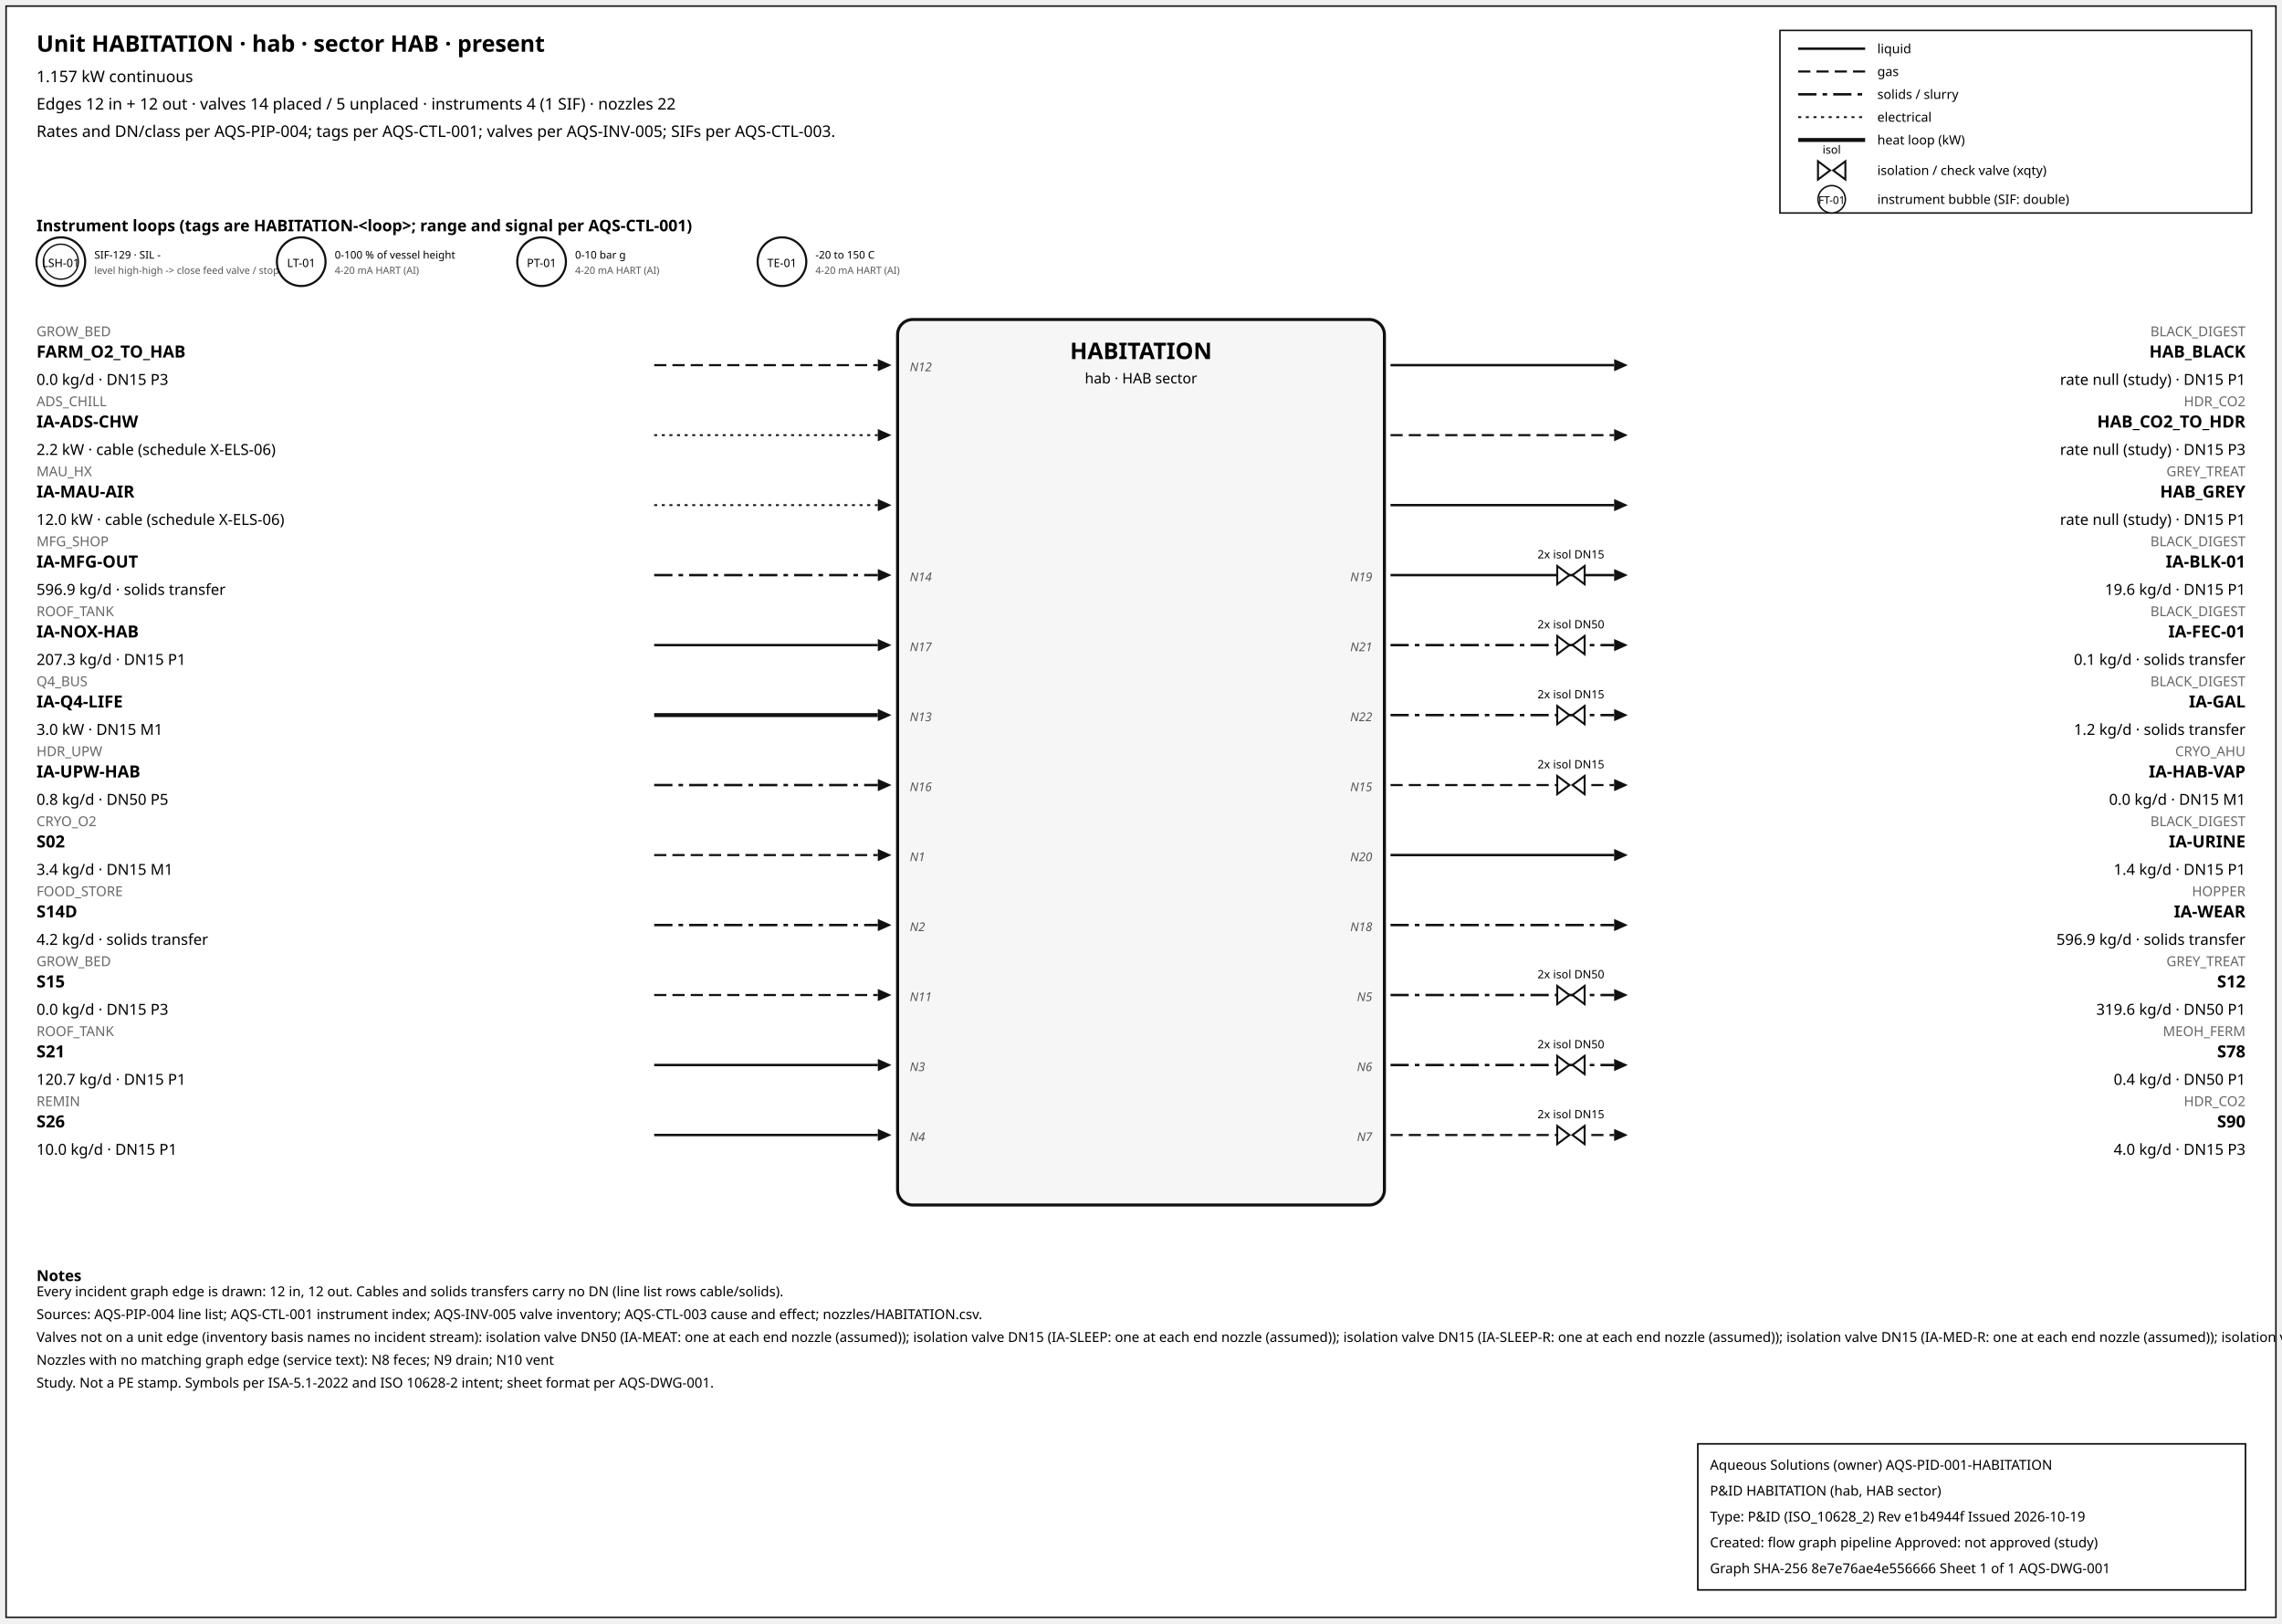
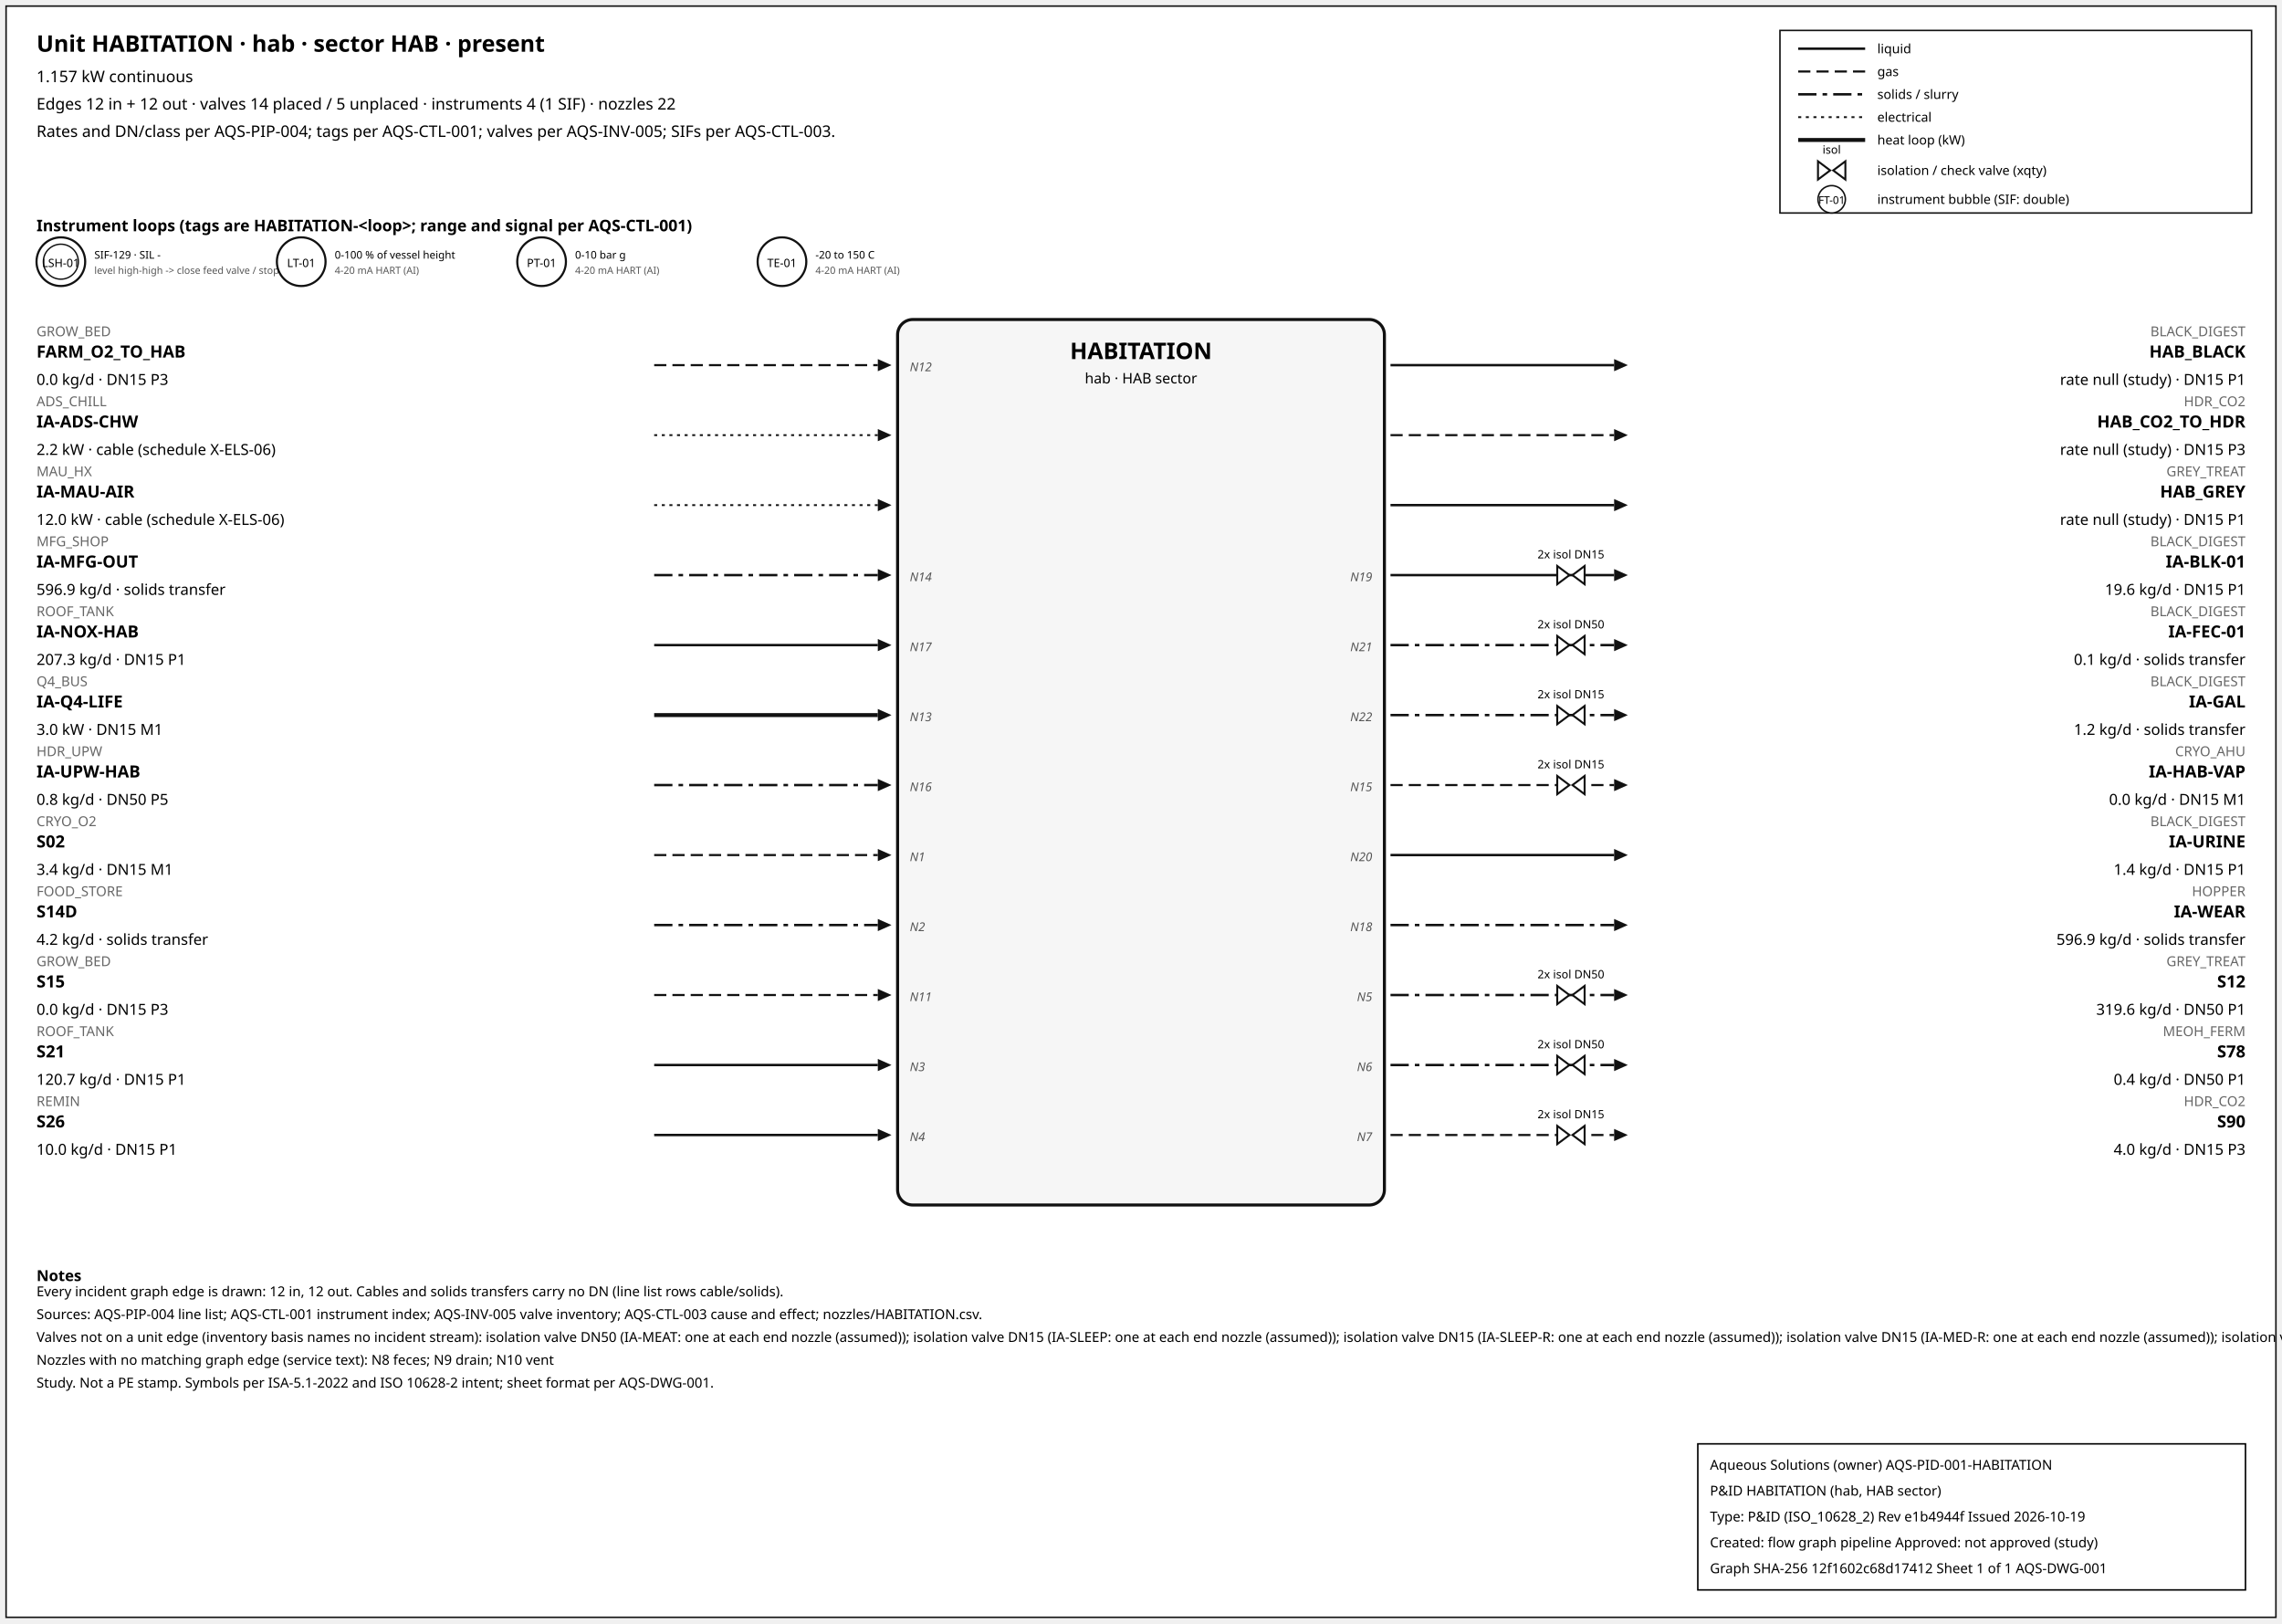
<svg xmlns="http://www.w3.org/2000/svg" width="1500" height="1067" font-family="sans-serif">
  <rect x="4" y="4" width="1492" height="1059" fill="white" stroke="#111" />
  <text x="24" y="34" font-size="15" font-weight="600">Unit HABITATION · hab · sector HAB · present</text>
  <text x="24" y="54" font-size="10.5">1.157 kW continuous</text>
  <text x="24" y="72" font-size="10.5">Edges 12 in + 12 out · valves 14 placed / 5 unplaced · instruments 4 (1 SIF) · nozzles 22</text>
  <text x="24" y="90" font-size="10.5">Rates and DN/class per AQS-PIP-004; tags per AQS-CTL-001; valves per AQS-INV-005; SIFs per AQS-CTL-003.</text>
  <rect x="1170" y="20" width="310" height="120" fill="white" stroke="#111" />
  <line x1="1182" y1="32" x2="1226" y2="32" stroke="#111" stroke-width="1.6" />
  <text x="1234" y="35" font-size="8.5">liquid</text>
  <line x1="1182" y1="47" x2="1226" y2="47" stroke="#111" stroke-width="1.4" stroke-dasharray="8,4" />
  <text x="1234" y="50" font-size="8.5">gas</text>
  <line x1="1182" y1="62" x2="1226" y2="62" stroke="#111" stroke-width="1.6" stroke-dasharray="12,4,3,4" />
  <text x="1234" y="65" font-size="8.5">solids / slurry</text>
  <line x1="1182" y1="77" x2="1226" y2="77" stroke="#111" stroke-width="1.2" stroke-dasharray="2,3" />
  <text x="1234" y="80" font-size="8.5">electrical</text>
  <line x1="1182" y1="92" x2="1226" y2="92" stroke="#111" stroke-width="2.6" />
  <text x="1234" y="95" font-size="8.5">heat loop (kW)</text>
  <path d="M 1195.0,106 L 1203.0,112 L 1195.0,118 Z M 1213.0,106 L 1205.0,112 L 1213.0,118 Z" fill="white" stroke="#111" stroke-width="1.3" />
  <text x="1204.0" y="101.0" font-size="7.5" text-anchor="middle">isol</text>
  <text x="1234" y="115" font-size="8.5">isolation / check valve (xqty)</text>
  <circle cx="1204" cy="131" r="9" fill="white" stroke="#111" />
  <text x="1204" y="134" font-size="7" text-anchor="middle">FT-01</text>
  <text x="1234" y="134" font-size="8.5">instrument bubble (SIF: double)</text>
  <text x="24" y="152" font-size="10.5" font-weight="600">Instrument loops (tags are HABITATION-&lt;loop&gt;; range and signal per AQS-CTL-001)</text>
  <circle cx="40" cy="172" r="16" fill="white" stroke="#111" stroke-width="1.4" />
  <circle cx="40" cy="172" r="11.5" fill="none" stroke="#111" stroke-width="0.9" />
  <text x="40" y="175.5" font-size="7.5" text-anchor="middle">LSH-01</text>
  <text x="62" y="170" font-size="7">SIF-129 · SIL -</text>
  <text x="62" y="180" font-size="6.5" fill="#555">level high-high -&gt; close feed valve / stop f</text>
  <circle cx="198" cy="172" r="16" fill="white" stroke="#111" stroke-width="1.4" />
  <text x="198" y="175.5" font-size="7.5" text-anchor="middle">LT-01</text>
  <text x="220" y="170" font-size="7">0-100 % of vessel height</text>
  <text x="220" y="180" font-size="6.5" fill="#555">4-20 mA HART (AI)</text>
  <circle cx="356" cy="172" r="16" fill="white" stroke="#111" stroke-width="1.4" />
  <text x="356" y="175.5" font-size="7.5" text-anchor="middle">PT-01</text>
  <text x="378" y="170" font-size="7">0-10 bar g</text>
  <text x="378" y="180" font-size="6.5" fill="#555">4-20 mA HART (AI)</text>
  <circle cx="514" cy="172" r="16" fill="white" stroke="#111" stroke-width="1.4" />
  <text x="514" y="175.5" font-size="7.5" text-anchor="middle">TE-01</text>
  <text x="536" y="170" font-size="7">-20 to 150 C</text>
  <text x="536" y="180" font-size="6.5" fill="#555">4-20 mA HART (AI)</text>
  <rect x="590" y="210" width="320" height="582" rx="10" fill="#f6f6f6" stroke="#111" stroke-width="2" />
  <text x="750.0" y="236" font-size="15" font-weight="700" text-anchor="middle">HABITATION</text>
  <text x="750.0" y="252" font-size="9.5" text-anchor="middle">hab · HAB sector</text>
  <line x1="430" y1="240" x2="577" y2="240" stroke="#111" stroke-width="1.4" stroke-dasharray="8,4" class="edge-in" />
  <polygon points="586,240 577,236 577,244" fill="#111" />
  <text x="24" y="221" font-size="9" fill="#666" text-anchor="start">GROW_BED</text>
  <text x="24" y="235" font-size="11" font-weight="600" text-anchor="start">FARM_O2_TO_HAB</text>
  <text x="24" y="253" font-size="10" text-anchor="start">0.0 kg/d · DN15 P3</text>
  <text x="598" y="244" font-size="8" font-style="italic" fill="#555" text-anchor="start">N12</text>
  <line x1="430" y1="286" x2="577" y2="286" stroke="#111" stroke-width="1.2" stroke-dasharray="2,3" class="edge-in" />
  <polygon points="586,286 577,282 577,290" fill="#111" />
  <text x="24" y="267" font-size="9" fill="#666" text-anchor="start">ADS_CHILL</text>
  <text x="24" y="281" font-size="11" font-weight="600" text-anchor="start">IA-ADS-CHW</text>
  <text x="24" y="299" font-size="10" text-anchor="start">2.2 kW · cable (schedule X-ELS-06)</text>
  <line x1="430" y1="332" x2="577" y2="332" stroke="#111" stroke-width="1.2" stroke-dasharray="2,3" class="edge-in" />
  <polygon points="586,332 577,328 577,336" fill="#111" />
  <text x="24" y="313" font-size="9" fill="#666" text-anchor="start">MAU_HX</text>
  <text x="24" y="327" font-size="11" font-weight="600" text-anchor="start">IA-MAU-AIR</text>
  <text x="24" y="345" font-size="10" text-anchor="start">12.0 kW · cable (schedule X-ELS-06)</text>
  <line x1="430" y1="378" x2="577" y2="378" stroke="#111" stroke-width="1.6" stroke-dasharray="12,4,3,4" class="edge-in" />
  <polygon points="586,378 577,374 577,382" fill="#111" />
  <text x="24" y="359" font-size="9" fill="#666" text-anchor="start">MFG_SHOP</text>
  <text x="24" y="373" font-size="11" font-weight="600" text-anchor="start">IA-MFG-OUT</text>
  <text x="24" y="391" font-size="10" text-anchor="start">596.9 kg/d · solids transfer</text>
  <text x="598" y="382" font-size="8" font-style="italic" fill="#555" text-anchor="start">N14</text>
  <line x1="430" y1="424" x2="577" y2="424" stroke="#111" stroke-width="1.6" class="edge-in" />
  <polygon points="586,424 577,420 577,428" fill="#111" />
  <text x="24" y="405" font-size="9" fill="#666" text-anchor="start">ROOF_TANK</text>
  <text x="24" y="419" font-size="11" font-weight="600" text-anchor="start">IA-NOX-HAB</text>
  <text x="24" y="437" font-size="10" text-anchor="start">207.3 kg/d · DN15 P1</text>
  <text x="598" y="428" font-size="8" font-style="italic" fill="#555" text-anchor="start">N17</text>
  <line x1="430" y1="470" x2="577" y2="470" stroke="#111" stroke-width="2.6" class="edge-in" />
  <polygon points="586,470 577,466 577,474" fill="#111" />
  <text x="24" y="451" font-size="9" fill="#666" text-anchor="start">Q4_BUS</text>
  <text x="24" y="465" font-size="11" font-weight="600" text-anchor="start">IA-Q4-LIFE</text>
  <text x="24" y="483" font-size="10" text-anchor="start">3.0 kW · DN15 M1</text>
  <text x="598" y="474" font-size="8" font-style="italic" fill="#555" text-anchor="start">N13</text>
  <line x1="430" y1="516" x2="577" y2="516" stroke="#111" stroke-width="1.6" stroke-dasharray="12,4,3,4" class="edge-in" />
  <polygon points="586,516 577,512 577,520" fill="#111" />
  <text x="24" y="497" font-size="9" fill="#666" text-anchor="start">HDR_UPW</text>
  <text x="24" y="511" font-size="11" font-weight="600" text-anchor="start">IA-UPW-HAB</text>
  <text x="24" y="529" font-size="10" text-anchor="start">0.8 kg/d · DN50 P5</text>
  <text x="598" y="520" font-size="8" font-style="italic" fill="#555" text-anchor="start">N16</text>
  <line x1="430" y1="562" x2="577" y2="562" stroke="#111" stroke-width="1.4" stroke-dasharray="8,4" class="edge-in" />
  <polygon points="586,562 577,558 577,566" fill="#111" />
  <text x="24" y="543" font-size="9" fill="#666" text-anchor="start">CRYO_O2</text>
  <text x="24" y="557" font-size="11" font-weight="600" text-anchor="start">S02</text>
  <text x="24" y="575" font-size="10" text-anchor="start">3.4 kg/d · DN15 M1</text>
  <text x="598" y="566" font-size="8" font-style="italic" fill="#555" text-anchor="start">N1</text>
  <line x1="430" y1="608" x2="577" y2="608" stroke="#111" stroke-width="1.6" stroke-dasharray="12,4,3,4" class="edge-in" />
  <polygon points="586,608 577,604 577,612" fill="#111" />
  <text x="24" y="589" font-size="9" fill="#666" text-anchor="start">FOOD_STORE</text>
  <text x="24" y="603" font-size="11" font-weight="600" text-anchor="start">S14D</text>
  <text x="24" y="621" font-size="10" text-anchor="start">4.2 kg/d · solids transfer</text>
  <text x="598" y="612" font-size="8" font-style="italic" fill="#555" text-anchor="start">N2</text>
  <line x1="430" y1="654" x2="577" y2="654" stroke="#111" stroke-width="1.4" stroke-dasharray="8,4" class="edge-in" />
  <polygon points="586,654 577,650 577,658" fill="#111" />
  <text x="24" y="635" font-size="9" fill="#666" text-anchor="start">GROW_BED</text>
  <text x="24" y="649" font-size="11" font-weight="600" text-anchor="start">S15</text>
  <text x="24" y="667" font-size="10" text-anchor="start">0.0 kg/d · DN15 P3</text>
  <text x="598" y="658" font-size="8" font-style="italic" fill="#555" text-anchor="start">N11</text>
  <line x1="430" y1="700" x2="577" y2="700" stroke="#111" stroke-width="1.6" class="edge-in" />
  <polygon points="586,700 577,696 577,704" fill="#111" />
  <text x="24" y="681" font-size="9" fill="#666" text-anchor="start">ROOF_TANK</text>
  <text x="24" y="695" font-size="11" font-weight="600" text-anchor="start">S21</text>
  <text x="24" y="713" font-size="10" text-anchor="start">120.7 kg/d · DN15 P1</text>
  <text x="598" y="704" font-size="8" font-style="italic" fill="#555" text-anchor="start">N3</text>
  <line x1="430" y1="746" x2="577" y2="746" stroke="#111" stroke-width="1.6" class="edge-in" />
  <polygon points="586,746 577,742 577,750" fill="#111" />
  <text x="24" y="727" font-size="9" fill="#666" text-anchor="start">REMIN</text>
  <text x="24" y="741" font-size="11" font-weight="600" text-anchor="start">S26</text>
  <text x="24" y="759" font-size="10" text-anchor="start">10.0 kg/d · DN15 P1</text>
  <text x="598" y="750" font-size="8" font-style="italic" fill="#555" text-anchor="start">N4</text>
  <line x1="914" y1="240" x2="1061" y2="240" stroke="#111" stroke-width="1.6" class="edge-out" />
  <polygon points="1070,240 1061,236 1061,244" fill="#111" />
  <text x="1476" y="221" font-size="9" fill="#666" text-anchor="end">BLACK_DIGEST</text>
  <text x="1476" y="235" font-size="11" font-weight="600" text-anchor="end">HAB_BLACK</text>
  <text x="1476" y="253" font-size="10" text-anchor="end">rate null (study) · DN15 P1</text>
  <line x1="914" y1="286" x2="1061" y2="286" stroke="#111" stroke-width="1.4" stroke-dasharray="8,4" class="edge-out" />
  <polygon points="1070,286 1061,282 1061,290" fill="#111" />
  <text x="1476" y="267" font-size="9" fill="#666" text-anchor="end">HDR_CO2</text>
  <text x="1476" y="281" font-size="11" font-weight="600" text-anchor="end">HAB_CO2_TO_HDR</text>
  <text x="1476" y="299" font-size="10" text-anchor="end">rate null (study) · DN15 P3</text>
  <line x1="914" y1="332" x2="1061" y2="332" stroke="#111" stroke-width="1.6" class="edge-out" />
  <polygon points="1070,332 1061,328 1061,336" fill="#111" />
  <text x="1476" y="313" font-size="9" fill="#666" text-anchor="end">GREY_TREAT</text>
  <text x="1476" y="327" font-size="11" font-weight="600" text-anchor="end">HAB_GREY</text>
  <text x="1476" y="345" font-size="10" text-anchor="end">rate null (study) · DN15 P1</text>
  <line x1="914" y1="378" x2="1061" y2="378" stroke="#111" stroke-width="1.6" class="edge-out" />
  <polygon points="1070,378 1061,374 1061,382" fill="#111" />
  <text x="1476" y="359" font-size="9" fill="#666" text-anchor="end">BLACK_DIGEST</text>
  <text x="1476" y="373" font-size="11" font-weight="600" text-anchor="end">IA-BLK-01</text>
  <text x="1476" y="391" font-size="10" text-anchor="end">19.6 kg/d · DN15 P1</text>
  <text x="902" y="382" font-size="8" font-style="italic" fill="#555" text-anchor="end">N19</text>
  <path d="M 1023.6,372 L 1031.6,378 L 1023.6,384 Z M 1041.6,372 L 1033.6,378 L 1041.6,384 Z" fill="white" stroke="#111" stroke-width="1.3" />
  <text x="1032.6" y="367.0" font-size="7.5" text-anchor="middle">2x isol DN15</text>
  <line x1="914" y1="424" x2="1061" y2="424" stroke="#111" stroke-width="1.6" stroke-dasharray="12,4,3,4" class="edge-out" />
  <polygon points="1070,424 1061,420 1061,428" fill="#111" />
  <text x="1476" y="405" font-size="9" fill="#666" text-anchor="end">BLACK_DIGEST</text>
  <text x="1476" y="419" font-size="11" font-weight="600" text-anchor="end">IA-FEC-01</text>
  <text x="1476" y="437" font-size="10" text-anchor="end">0.1 kg/d · solids transfer</text>
  <text x="902" y="428" font-size="8" font-style="italic" fill="#555" text-anchor="end">N21</text>
  <path d="M 1023.6,418 L 1031.6,424 L 1023.6,430 Z M 1041.6,418 L 1033.6,424 L 1041.6,430 Z" fill="white" stroke="#111" stroke-width="1.3" />
  <text x="1032.6" y="413.0" font-size="7.5" text-anchor="middle">2x isol DN50</text>
  <line x1="914" y1="470" x2="1061" y2="470" stroke="#111" stroke-width="1.6" stroke-dasharray="12,4,3,4" class="edge-out" />
  <polygon points="1070,470 1061,466 1061,474" fill="#111" />
  <text x="1476" y="451" font-size="9" fill="#666" text-anchor="end">BLACK_DIGEST</text>
  <text x="1476" y="465" font-size="11" font-weight="600" text-anchor="end">IA-GAL</text>
  <text x="1476" y="483" font-size="10" text-anchor="end">1.2 kg/d · solids transfer</text>
  <text x="902" y="474" font-size="8" font-style="italic" fill="#555" text-anchor="end">N22</text>
  <path d="M 1023.6,464 L 1031.6,470 L 1023.6,476 Z M 1041.6,464 L 1033.6,470 L 1041.6,476 Z" fill="white" stroke="#111" stroke-width="1.3" />
  <text x="1032.6" y="459.0" font-size="7.5" text-anchor="middle">2x isol DN15</text>
  <line x1="914" y1="516" x2="1061" y2="516" stroke="#111" stroke-width="1.4" stroke-dasharray="8,4" class="edge-out" />
  <polygon points="1070,516 1061,512 1061,520" fill="#111" />
  <text x="1476" y="497" font-size="9" fill="#666" text-anchor="end">CRYO_AHU</text>
  <text x="1476" y="511" font-size="11" font-weight="600" text-anchor="end">IA-HAB-VAP</text>
  <text x="1476" y="529" font-size="10" text-anchor="end">0.0 kg/d · DN15 M1</text>
  <text x="902" y="520" font-size="8" font-style="italic" fill="#555" text-anchor="end">N15</text>
  <path d="M 1023.6,510 L 1031.6,516 L 1023.6,522 Z M 1041.6,510 L 1033.6,516 L 1041.6,522 Z" fill="white" stroke="#111" stroke-width="1.3" />
  <text x="1032.6" y="505.0" font-size="7.5" text-anchor="middle">2x isol DN15</text>
  <line x1="914" y1="562" x2="1061" y2="562" stroke="#111" stroke-width="1.6" class="edge-out" />
  <polygon points="1070,562 1061,558 1061,566" fill="#111" />
  <text x="1476" y="543" font-size="9" fill="#666" text-anchor="end">BLACK_DIGEST</text>
  <text x="1476" y="557" font-size="11" font-weight="600" text-anchor="end">IA-URINE</text>
  <text x="1476" y="575" font-size="10" text-anchor="end">1.4 kg/d · DN15 P1</text>
  <text x="902" y="566" font-size="8" font-style="italic" fill="#555" text-anchor="end">N20</text>
  <line x1="914" y1="608" x2="1061" y2="608" stroke="#111" stroke-width="1.6" stroke-dasharray="12,4,3,4" class="edge-out" />
  <polygon points="1070,608 1061,604 1061,612" fill="#111" />
  <text x="1476" y="589" font-size="9" fill="#666" text-anchor="end">HOPPER</text>
  <text x="1476" y="603" font-size="11" font-weight="600" text-anchor="end">IA-WEAR</text>
  <text x="1476" y="621" font-size="10" text-anchor="end">596.9 kg/d · solids transfer</text>
  <text x="902" y="612" font-size="8" font-style="italic" fill="#555" text-anchor="end">N18</text>
  <line x1="914" y1="654" x2="1061" y2="654" stroke="#111" stroke-width="1.6" stroke-dasharray="12,4,3,4" class="edge-out" />
  <polygon points="1070,654 1061,650 1061,658" fill="#111" />
  <text x="1476" y="635" font-size="9" fill="#666" text-anchor="end">GREY_TREAT</text>
  <text x="1476" y="649" font-size="11" font-weight="600" text-anchor="end">S12</text>
  <text x="1476" y="667" font-size="10" text-anchor="end">319.6 kg/d · DN50 P1</text>
  <text x="902" y="658" font-size="8" font-style="italic" fill="#555" text-anchor="end">N5</text>
  <path d="M 1023.6,648 L 1031.6,654 L 1023.6,660 Z M 1041.6,648 L 1033.6,654 L 1041.6,660 Z" fill="white" stroke="#111" stroke-width="1.3" />
  <text x="1032.6" y="643.0" font-size="7.5" text-anchor="middle">2x isol DN50</text>
  <line x1="914" y1="700" x2="1061" y2="700" stroke="#111" stroke-width="1.6" stroke-dasharray="12,4,3,4" class="edge-out" />
  <polygon points="1070,700 1061,696 1061,704" fill="#111" />
  <text x="1476" y="681" font-size="9" fill="#666" text-anchor="end">MEOH_FERM</text>
  <text x="1476" y="695" font-size="11" font-weight="600" text-anchor="end">S78</text>
  <text x="1476" y="713" font-size="10" text-anchor="end">0.4 kg/d · DN50 P1</text>
  <text x="902" y="704" font-size="8" font-style="italic" fill="#555" text-anchor="end">N6</text>
  <path d="M 1023.6,694 L 1031.6,700 L 1023.6,706 Z M 1041.6,694 L 1033.6,700 L 1041.6,706 Z" fill="white" stroke="#111" stroke-width="1.3" />
  <text x="1032.6" y="689.0" font-size="7.5" text-anchor="middle">2x isol DN50</text>
  <line x1="914" y1="746" x2="1061" y2="746" stroke="#111" stroke-width="1.4" stroke-dasharray="8,4" class="edge-out" />
  <polygon points="1070,746 1061,742 1061,750" fill="#111" />
  <text x="1476" y="727" font-size="9" fill="#666" text-anchor="end">HDR_CO2</text>
  <text x="1476" y="741" font-size="11" font-weight="600" text-anchor="end">S90</text>
  <text x="1476" y="759" font-size="10" text-anchor="end">4.0 kg/d · DN15 P3</text>
  <text x="902" y="750" font-size="8" font-style="italic" fill="#555" text-anchor="end">N7</text>
  <path d="M 1023.6,740 L 1031.6,746 L 1023.6,752 Z M 1041.6,740 L 1033.6,746 L 1041.6,752 Z" fill="white" stroke="#111" stroke-width="1.3" />
  <text x="1032.6" y="735.0" font-size="7.5" text-anchor="middle">2x isol DN15</text>
  <text x="24" y="842" font-size="10" font-weight="600">Notes</text>
  <text x="24" y="852" font-size="9">Every incident graph edge is drawn: 12 in, 12 out. Cables and solids transfers carry no DN (line list rows cable/solids).</text>
  <text x="24" y="867" font-size="9">Sources: AQS-PIP-004 line list; AQS-CTL-001 instrument index; AQS-INV-005 valve inventory; AQS-CTL-003 cause and effect; nozzles/HABITATION.csv.</text>
  <text x="24" y="882" font-size="9">Valves not on a unit edge (inventory basis names no incident stream): isolation valve DN50 (IA-MEAT: one at each end nozzle (assumed)); isolation valve DN15 (IA-SLEEP: one at each end nozzle (assumed)); isolation valve DN15 (IA-SLEEP-R: one at each end nozzle (assumed)); isolation valve DN15 (IA-MED-R: one at each end nozzle (assumed)); isolation valve DN15 (IA-WASH: one at each end nozzle (assumed))</text>
  <text x="24" y="897" font-size="9">Nozzles with no matching graph edge (service text): N8 feces; N9 drain; N10 vent</text>
  <text x="24" y="912" font-size="9">Study. Not a PE stamp. Symbols per ISA-5.1-2022 and ISO 10628-2 intent; sheet format per AQS-DWG-001.</text>
  <g id="aqs-title-block">
    <rect x="1116" y="949" width="360" height="96" fill="white" stroke="black" stroke-width="1" />
    <text x="1124" y="966" font-size="9">Aqueous Solutions (owner)   AQS-PID-001-HABITATION</text>
    <text x="1124" y="983" font-size="9">P&amp;ID HABITATION (hab, HAB sector)</text>
    <text x="1124" y="1000" font-size="9">Type: P&amp;ID (ISO_10628_2)   Rev e1b4944f   Issued 2026-10-19</text>
    <text x="1124" y="1017" font-size="9">Created: flow graph pipeline   Approved: not approved (study)</text>
-     <text x="1124" y="1034" font-size="9">Graph SHA-256 8e7e76ae4e556666   Sheet 1 of 1   AQS-DWG-001</text>
+     <text x="1124" y="1034" font-size="9">Graph SHA-256 12f1602c68d17412   Sheet 1 of 1   AQS-DWG-001</text>
  </g>
</svg>
